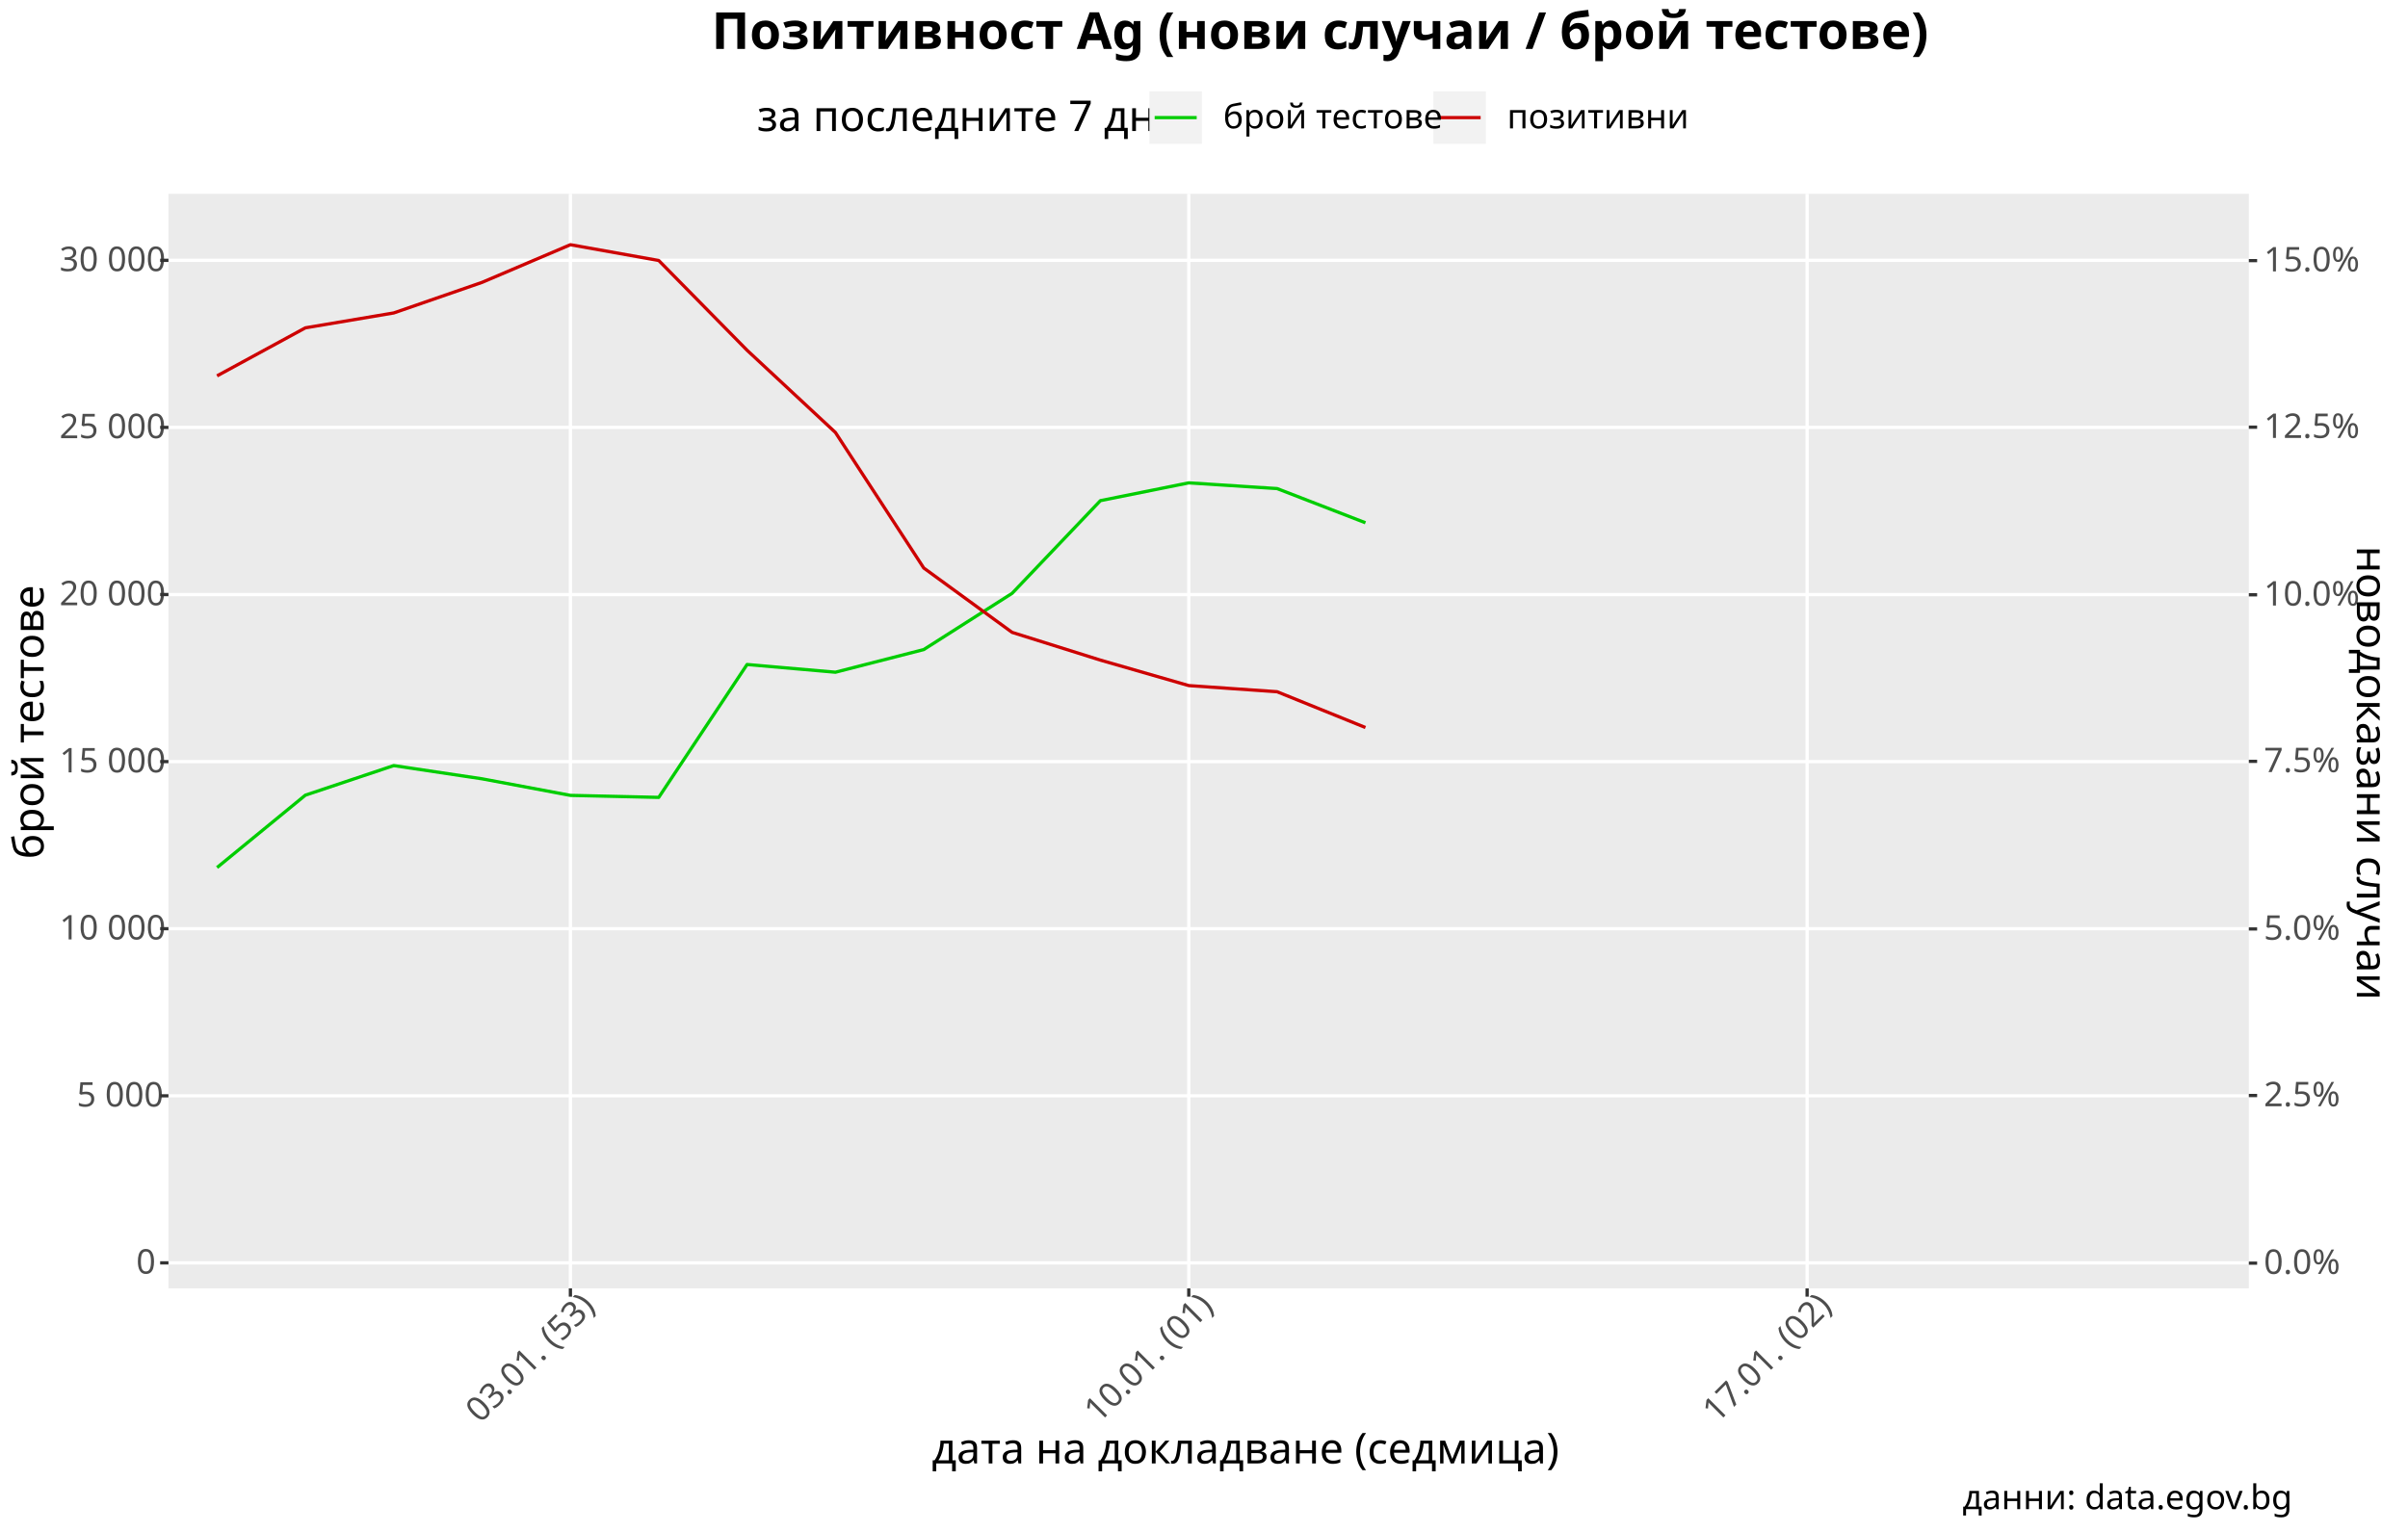
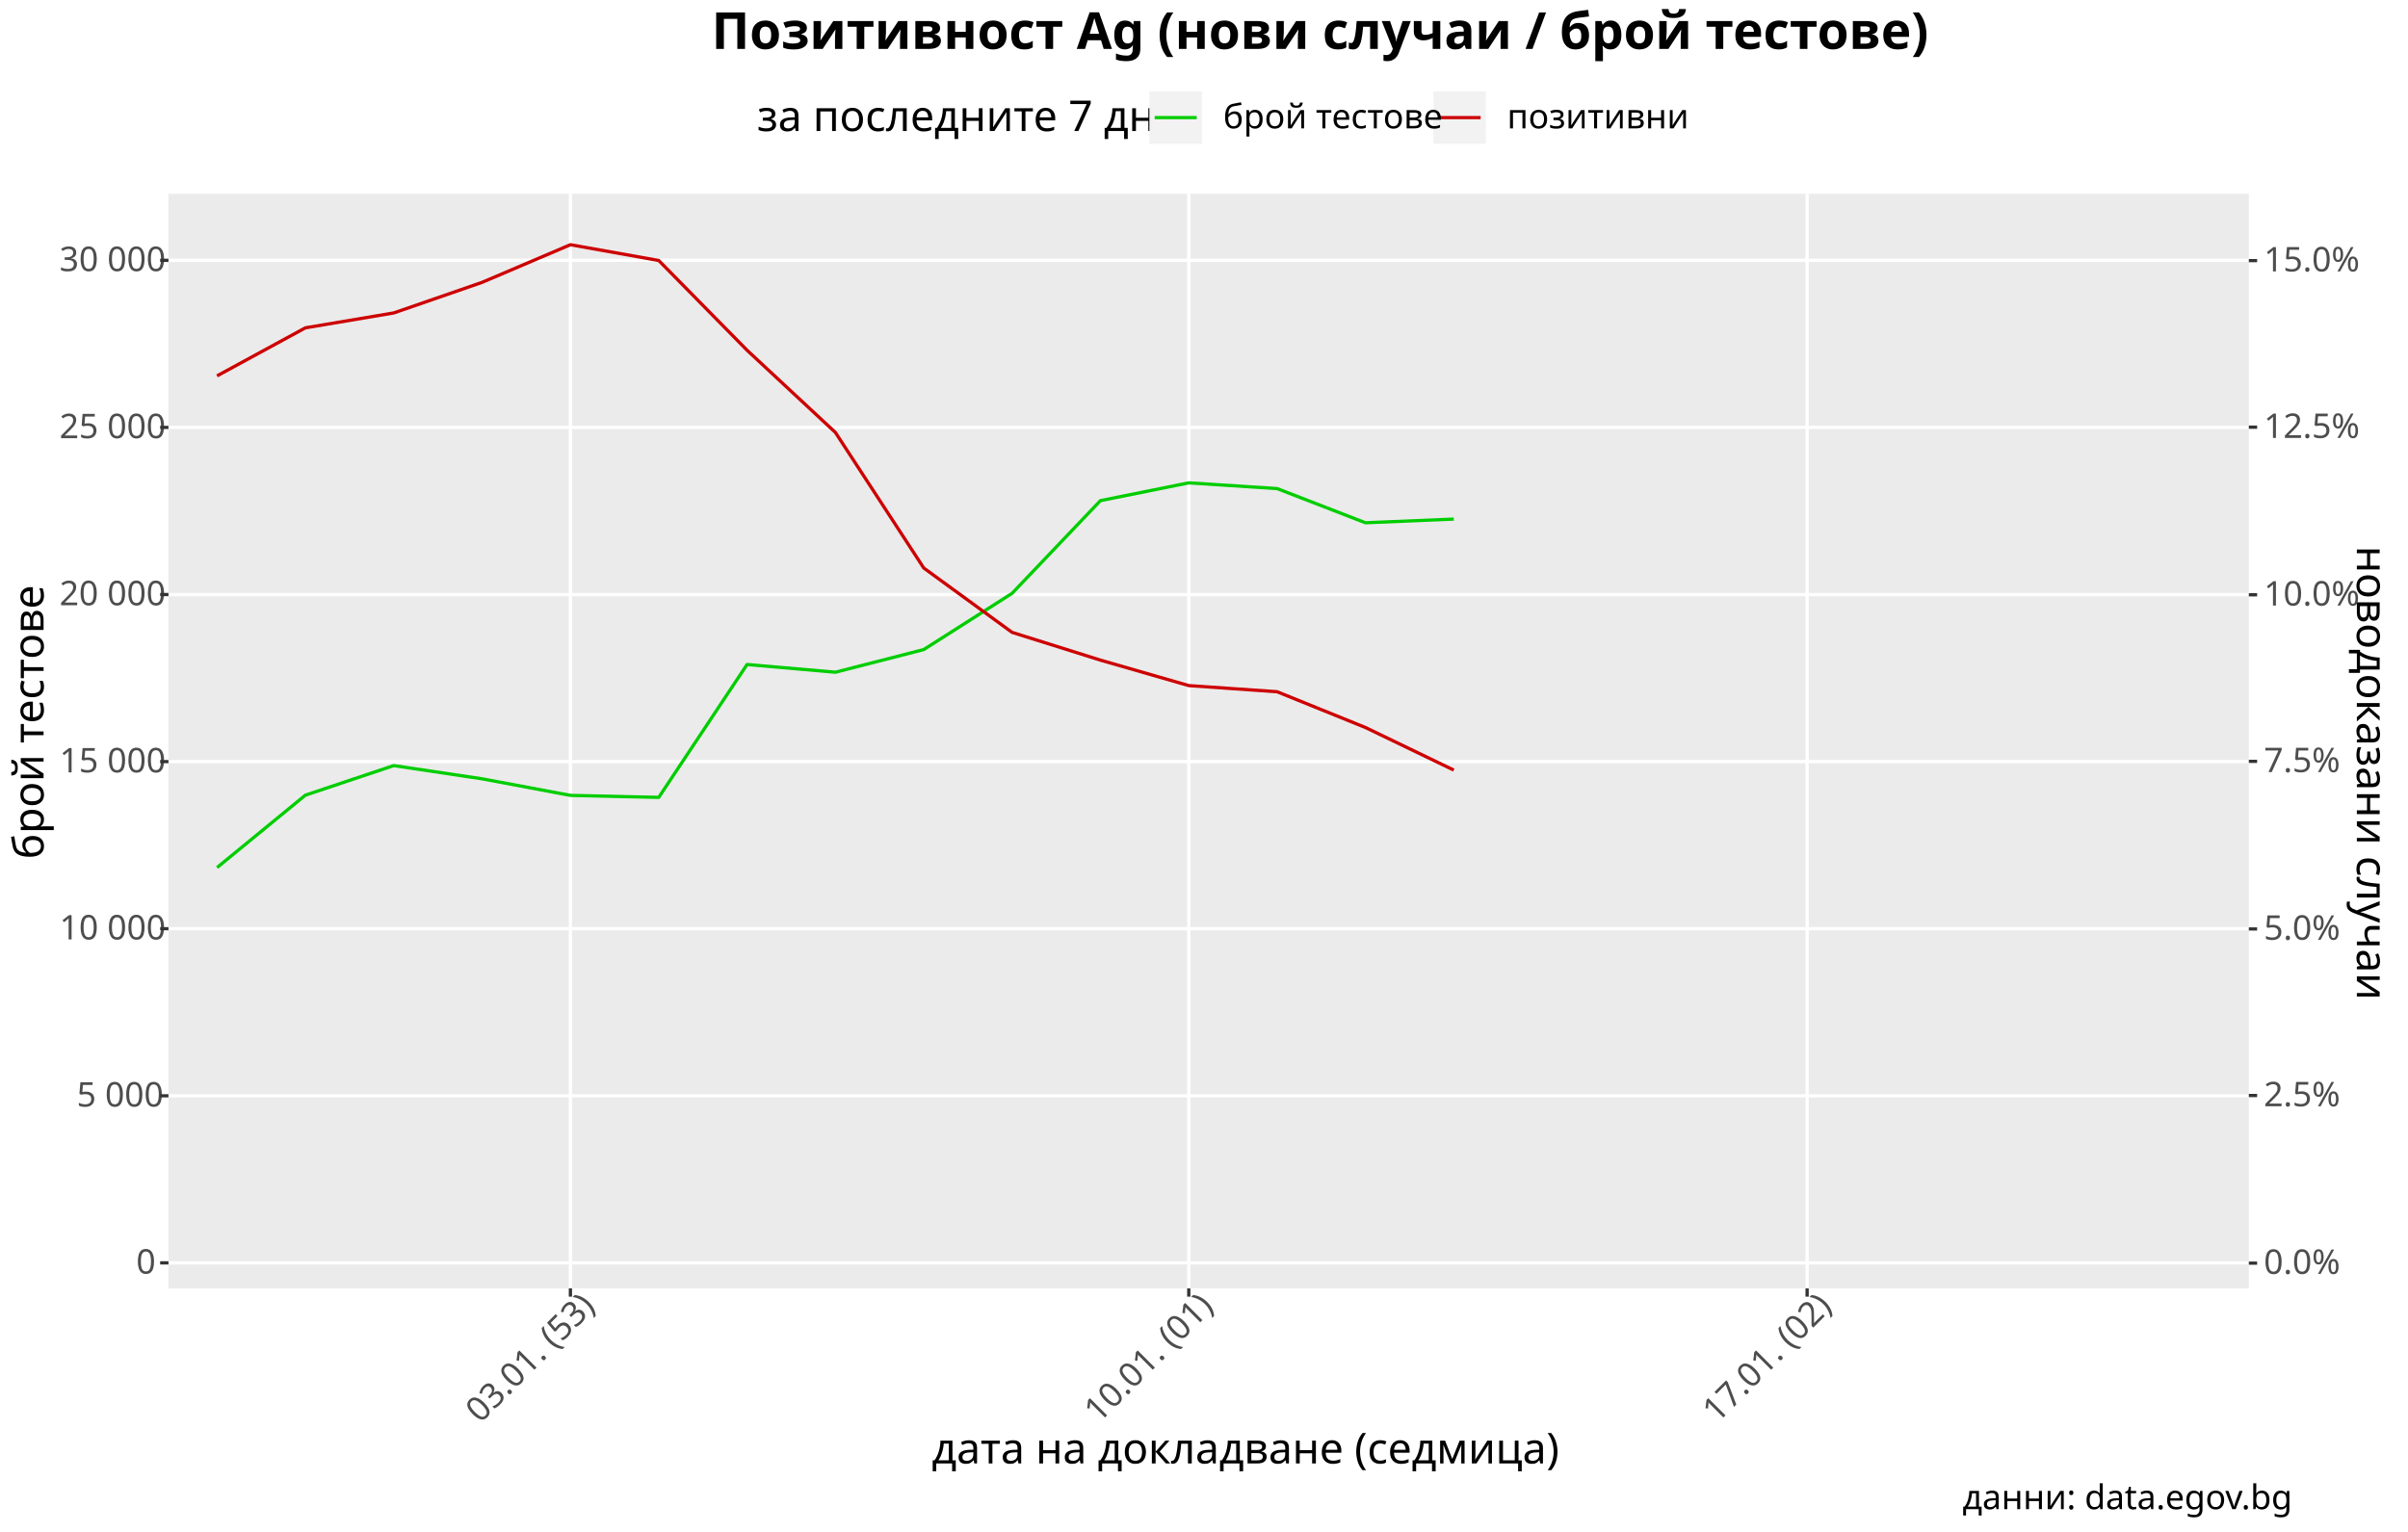
<svg xmlns="http://www.w3.org/2000/svg" viewBox="0 0 792.00 504.00">
  <defs>
    <style type="text/css">
    line, polyline, polygon, path, rect, circle {
      fill: none;
      stroke: #000000;
      stroke-linecap: round;
      stroke-linejoin: round;
      stroke-miterlimit: 10.00;
    }
  </style>
  </defs>
  <rect width="100%" height="100%" style="stroke: none; fill: #FFFFFF;" />
  <rect x="0.00" y="0.00" width="792.00" height="504.00" style="stroke-width: 1.07; stroke: #FFFFFF; fill: #FFFFFF;" />
  <defs>
    <clipPath id="cpNTUuNDF8NzM5LjY1fDQyMy44N3w2My43Nw==">
      <rect x="55.41" y="63.77" width="684.24" height="360.10" />
    </clipPath>
  </defs>
  <rect x="55.41" y="63.77" width="684.24" height="360.10" style="stroke-width: 1.07; stroke: none; fill: #EBEBEB;" clip-path="url(#cpNTUuNDF8NzM5LjY1fDQyMy44N3w2My43Nw==)" />
  <polyline points="55.41,415.49 739.65,415.49 " style="stroke-width: 1.07; stroke: #FFFFFF; stroke-linecap: butt;" clip-path="url(#cpNTUuNDF8NzM5LjY1fDQyMy44N3w2My43Nw==)" />
  <polyline points="55.41,360.52 739.65,360.52 " style="stroke-width: 1.07; stroke: #FFFFFF; stroke-linecap: butt;" clip-path="url(#cpNTUuNDF8NzM5LjY1fDQyMy44N3w2My43Nw==)" />
  <polyline points="55.41,305.54 739.65,305.54 " style="stroke-width: 1.07; stroke: #FFFFFF; stroke-linecap: butt;" clip-path="url(#cpNTUuNDF8NzM5LjY1fDQyMy44N3w2My43Nw==)" />
  <polyline points="55.41,250.57 739.65,250.57 " style="stroke-width: 1.07; stroke: #FFFFFF; stroke-linecap: butt;" clip-path="url(#cpNTUuNDF8NzM5LjY1fDQyMy44N3w2My43Nw==)" />
  <polyline points="55.41,195.60 739.65,195.60 " style="stroke-width: 1.07; stroke: #FFFFFF; stroke-linecap: butt;" clip-path="url(#cpNTUuNDF8NzM5LjY1fDQyMy44N3w2My43Nw==)" />
  <polyline points="55.41,140.62 739.65,140.62 " style="stroke-width: 1.07; stroke: #FFFFFF; stroke-linecap: butt;" clip-path="url(#cpNTUuNDF8NzM5LjY1fDQyMy44N3w2My43Nw==)" />
  <polyline points="55.41,85.65 739.65,85.65 " style="stroke-width: 1.07; stroke: #FFFFFF; stroke-linecap: butt;" clip-path="url(#cpNTUuNDF8NzM5LjY1fDQyMy44N3w2My43Nw==)" />
  <polyline points="187.61,423.87 187.61,63.77 " style="stroke-width: 1.07; stroke: #FFFFFF; stroke-linecap: butt;" clip-path="url(#cpNTUuNDF8NzM5LjY1fDQyMy44N3w2My43Nw==)" />
  <polyline points="390.99,423.87 390.99,63.77 " style="stroke-width: 1.07; stroke: #FFFFFF; stroke-linecap: butt;" clip-path="url(#cpNTUuNDF8NzM5LjY1fDQyMy44N3w2My43Nw==)" />
  <polyline points="594.37,423.87 594.37,63.77 " style="stroke-width: 1.07; stroke: #FFFFFF; stroke-linecap: butt;" clip-path="url(#cpNTUuNDF8NzM5LjY1fDQyMy44N3w2My43Nw==)" />
-   <polyline points="71.39,285.42 100.44,261.61 129.50,251.88 158.55,256.23 187.61,261.68 216.66,262.34 245.71,218.62 274.77,221.16 303.82,213.71 332.88,195.21 361.93,164.71 390.99,158.86 420.04,160.74 449.10,171.99 " style="stroke-width: 1.07; stroke: #00CD00; stroke-linecap: butt;" clip-path="url(#cpNTUuNDF8NzM5LjY1fDQyMy44N3w2My43Nw==)" />
-   <polyline points="71.39,123.66 100.44,107.86 129.50,102.96 158.55,92.90 187.61,80.51 216.66,85.70 245.71,115.23 274.77,142.28 303.82,186.87 332.88,208.05 361.93,217.18 390.99,225.56 420.04,227.58 449.10,239.35 " style="stroke-width: 1.07; stroke: #CD0000; stroke-linecap: butt;" clip-path="url(#cpNTUuNDF8NzM5LjY1fDQyMy44N3w2My43Nw==)" />
+   <polyline points="71.39,285.42 100.44,261.61 129.50,251.88 158.55,256.23 187.61,261.68 216.66,262.34 245.71,218.62 274.77,221.16 303.82,213.71 332.88,195.21 361.93,164.71 390.99,158.86 420.04,160.74 449.10,171.99 478.15,170.78 " style="stroke-width: 1.07; stroke: #00CD00; stroke-linecap: butt;" clip-path="url(#cpNTUuNDF8NzM5LjY1fDQyMy44N3w2My43Nw==)" />
+   <polyline points="71.39,123.66 100.44,107.86 129.50,102.96 158.55,92.90 187.61,80.51 216.66,85.70 245.71,115.23 274.77,142.28 303.82,186.87 332.88,208.05 361.93,217.18 390.99,225.56 420.04,227.58 449.10,239.35 478.15,253.36 " style="stroke-width: 1.07; stroke: #CD0000; stroke-linecap: butt;" clip-path="url(#cpNTUuNDF8NzM5LjY1fDQyMy44N3w2My43Nw==)" />
  <defs>
    <clipPath id="cpMC4wMHw3OTIuMDB8NTA0LjAwfDAuMDA=">
      <rect x="0.00" y="0.00" width="792.00" height="504.00" />
    </clipPath>
  </defs>
  <g clip-path="url(#cpMC4wMHw3OTIuMDB8NTA0LjAwfDAuMDA=)">
    <text x="44.80" y="419.03" style="font-size: 11.20px; fill: #4D4D4D; font-family: Calibri;" textLength="5.68px" lengthAdjust="spacingAndGlyphs">0</text>
  </g>
  <g clip-path="url(#cpMC4wMHw3OTIuMDB8NTA0LjAwfDAuMDA=)">
    <text x="25.24" y="364.06" style="font-size: 11.20px; fill: #4D4D4D; font-family: Calibri;" textLength="25.24px" lengthAdjust="spacingAndGlyphs">5 000</text>
  </g>
  <g clip-path="url(#cpMC4wMHw3OTIuMDB8NTA0LjAwfDAuMDA=)">
    <text x="19.56" y="309.08" style="font-size: 11.20px; fill: #4D4D4D; font-family: Calibri;" textLength="30.91px" lengthAdjust="spacingAndGlyphs">10 000</text>
  </g>
  <g clip-path="url(#cpMC4wMHw3OTIuMDB8NTA0LjAwfDAuMDA=)">
    <text x="19.56" y="254.11" style="font-size: 11.20px; fill: #4D4D4D; font-family: Calibri;" textLength="30.91px" lengthAdjust="spacingAndGlyphs">15 000</text>
  </g>
  <g clip-path="url(#cpMC4wMHw3OTIuMDB8NTA0LjAwfDAuMDA=)">
    <text x="19.56" y="199.13" style="font-size: 11.20px; fill: #4D4D4D; font-family: Calibri;" textLength="30.91px" lengthAdjust="spacingAndGlyphs">20 000</text>
  </g>
  <g clip-path="url(#cpMC4wMHw3OTIuMDB8NTA0LjAwfDAuMDA=)">
    <text x="19.56" y="144.16" style="font-size: 11.20px; fill: #4D4D4D; font-family: Calibri;" textLength="30.91px" lengthAdjust="spacingAndGlyphs">25 000</text>
  </g>
  <g clip-path="url(#cpMC4wMHw3OTIuMDB8NTA0LjAwfDAuMDA=)">
    <text x="19.56" y="89.19" style="font-size: 11.20px; fill: #4D4D4D; font-family: Calibri;" textLength="30.91px" lengthAdjust="spacingAndGlyphs">30 000</text>
  </g>
  <polyline points="52.67,415.49 55.41,415.49 " style="stroke-width: 1.07; stroke: #333333; stroke-linecap: butt;" clip-path="url(#cpMC4wMHw3OTIuMDB8NTA0LjAwfDAuMDA=)" />
  <polyline points="52.67,360.52 55.41,360.52 " style="stroke-width: 1.07; stroke: #333333; stroke-linecap: butt;" clip-path="url(#cpMC4wMHw3OTIuMDB8NTA0LjAwfDAuMDA=)" />
  <polyline points="52.67,305.54 55.41,305.54 " style="stroke-width: 1.07; stroke: #333333; stroke-linecap: butt;" clip-path="url(#cpMC4wMHw3OTIuMDB8NTA0LjAwfDAuMDA=)" />
  <polyline points="52.67,250.57 55.41,250.57 " style="stroke-width: 1.07; stroke: #333333; stroke-linecap: butt;" clip-path="url(#cpMC4wMHw3OTIuMDB8NTA0LjAwfDAuMDA=)" />
  <polyline points="52.67,195.60 55.41,195.60 " style="stroke-width: 1.07; stroke: #333333; stroke-linecap: butt;" clip-path="url(#cpMC4wMHw3OTIuMDB8NTA0LjAwfDAuMDA=)" />
  <polyline points="52.67,140.62 55.41,140.62 " style="stroke-width: 1.07; stroke: #333333; stroke-linecap: butt;" clip-path="url(#cpMC4wMHw3OTIuMDB8NTA0LjAwfDAuMDA=)" />
  <polyline points="52.67,85.65 55.41,85.65 " style="stroke-width: 1.07; stroke: #333333; stroke-linecap: butt;" clip-path="url(#cpMC4wMHw3OTIuMDB8NTA0LjAwfDAuMDA=)" />
  <polyline points="739.65,415.58 742.38,415.58 " style="stroke-width: 1.07; stroke: #333333; stroke-linecap: butt;" clip-path="url(#cpMC4wMHw3OTIuMDB8NTA0LjAwfDAuMDA=)" />
  <polyline points="739.65,360.42 742.38,360.42 " style="stroke-width: 1.07; stroke: #333333; stroke-linecap: butt;" clip-path="url(#cpMC4wMHw3OTIuMDB8NTA0LjAwfDAuMDA=)" />
  <polyline points="739.65,305.63 742.38,305.63 " style="stroke-width: 1.07; stroke: #333333; stroke-linecap: butt;" clip-path="url(#cpMC4wMHw3OTIuMDB8NTA0LjAwfDAuMDA=)" />
  <polyline points="739.65,250.48 742.38,250.48 " style="stroke-width: 1.07; stroke: #333333; stroke-linecap: butt;" clip-path="url(#cpMC4wMHw3OTIuMDB8NTA0LjAwfDAuMDA=)" />
  <polyline points="739.65,195.69 742.38,195.69 " style="stroke-width: 1.07; stroke: #333333; stroke-linecap: butt;" clip-path="url(#cpMC4wMHw3OTIuMDB8NTA0LjAwfDAuMDA=)" />
  <polyline points="739.65,140.54 742.38,140.54 " style="stroke-width: 1.07; stroke: #333333; stroke-linecap: butt;" clip-path="url(#cpMC4wMHw3OTIuMDB8NTA0LjAwfDAuMDA=)" />
  <polyline points="739.65,85.75 742.38,85.75 " style="stroke-width: 1.07; stroke: #333333; stroke-linecap: butt;" clip-path="url(#cpMC4wMHw3OTIuMDB8NTA0LjAwfDAuMDA=)" />
  <g clip-path="url(#cpMC4wMHw3OTIuMDB8NTA0LjAwfDAuMDA=)">
    <text x="744.58" y="419.11" style="font-size: 11.20px; fill: #4D4D4D; font-family: Calibri;" textLength="22.19px" lengthAdjust="spacingAndGlyphs">0.0%</text>
  </g>
  <g clip-path="url(#cpMC4wMHw3OTIuMDB8NTA0LjAwfDAuMDA=)">
    <text x="744.58" y="363.96" style="font-size: 11.20px; fill: #4D4D4D; font-family: Calibri;" textLength="22.19px" lengthAdjust="spacingAndGlyphs">2.5%</text>
  </g>
  <g clip-path="url(#cpMC4wMHw3OTIuMDB8NTA0LjAwfDAuMDA=)">
    <text x="744.58" y="309.17" style="font-size: 11.20px; fill: #4D4D4D; font-family: Calibri;" textLength="22.19px" lengthAdjust="spacingAndGlyphs">5.0%</text>
  </g>
  <g clip-path="url(#cpMC4wMHw3OTIuMDB8NTA0LjAwfDAuMDA=)">
    <text x="744.58" y="254.02" style="font-size: 11.20px; fill: #4D4D4D; font-family: Calibri;" textLength="22.19px" lengthAdjust="spacingAndGlyphs">7.5%</text>
  </g>
  <g clip-path="url(#cpMC4wMHw3OTIuMDB8NTA0LjAwfDAuMDA=)">
    <text x="744.58" y="199.23" style="font-size: 11.20px; fill: #4D4D4D; font-family: Calibri;" textLength="27.86px" lengthAdjust="spacingAndGlyphs">10.0%</text>
  </g>
  <g clip-path="url(#cpMC4wMHw3OTIuMDB8NTA0LjAwfDAuMDA=)">
    <text x="744.58" y="144.08" style="font-size: 11.20px; fill: #4D4D4D; font-family: Calibri;" textLength="27.86px" lengthAdjust="spacingAndGlyphs">12.5%</text>
  </g>
  <g clip-path="url(#cpMC4wMHw3OTIuMDB8NTA0LjAwfDAuMDA=)">
    <text x="744.58" y="89.29" style="font-size: 11.20px; fill: #4D4D4D; font-family: Calibri;" textLength="27.86px" lengthAdjust="spacingAndGlyphs">15.0%</text>
  </g>
  <polyline points="187.61,426.61 187.61,423.87 " style="stroke-width: 1.07; stroke: #333333; stroke-linecap: butt;" clip-path="url(#cpMC4wMHw3OTIuMDB8NTA0LjAwfDAuMDA=)" />
  <polyline points="390.99,426.61 390.99,423.87 " style="stroke-width: 1.07; stroke: #333333; stroke-linecap: butt;" clip-path="url(#cpMC4wMHw3OTIuMDB8NTA0LjAwfDAuMDA=)" />
  <polyline points="594.37,426.61 594.37,423.87 " style="stroke-width: 1.07; stroke: #333333; stroke-linecap: butt;" clip-path="url(#cpMC4wMHw3OTIuMDB8NTA0LjAwfDAuMDA=)" />
  <g clip-path="url(#cpMC4wMHw3OTIuMDB8NTA0LjAwfDAuMDA=)">
    <text transform="translate(157.93,468.48) rotate(-45)" style="font-size: 11.20px; fill: #4D4D4D; font-family: Calibri;" textLength="49.04px" lengthAdjust="spacingAndGlyphs">03.01. (53)</text>
  </g>
  <g clip-path="url(#cpMC4wMHw3OTIuMDB8NTA0LjAwfDAuMDA=)">
    <text transform="translate(361.32,468.48) rotate(-45)" style="font-size: 11.20px; fill: #4D4D4D; font-family: Calibri;" textLength="49.04px" lengthAdjust="spacingAndGlyphs">10.01. (01)</text>
  </g>
  <g clip-path="url(#cpMC4wMHw3OTIuMDB8NTA0LjAwfDAuMDA=)">
    <text transform="translate(564.70,468.48) rotate(-45)" style="font-size: 11.20px; fill: #4D4D4D; font-family: Calibri;" textLength="49.04px" lengthAdjust="spacingAndGlyphs">17.01. (02)</text>
  </g>
  <g clip-path="url(#cpMC4wMHw3OTIuMDB8NTA0LjAwfDAuMDA=)">
    <text x="306.50" y="481.47" style="font-size: 14.00px; font-family: Calibri;" textLength="182.06px" lengthAdjust="spacingAndGlyphs">дата на докладване (седмица)</text>
  </g>
  <g clip-path="url(#cpMC4wMHw3OTIuMDB8NTA0LjAwfDAuMDA=)">
    <text transform="translate(14.33,282.67) rotate(-90)" style="font-size: 14.00px; font-family: Calibri;" textLength="77.71px" lengthAdjust="spacingAndGlyphs">брой тестове</text>
  </g>
  <g clip-path="url(#cpMC4wMHw3OTIuMDB8NTA0LjAwfDAuMDA=)">
    <text transform="translate(775.18,179.60) rotate(90)" style="font-size: 14.00px; font-family: Calibri;" textLength="128.43px" lengthAdjust="spacingAndGlyphs">новодоказани случаи</text>
  </g>
  <rect x="243.55" y="24.57" width="307.94" height="28.24" style="stroke-width: 1.07; stroke: none; fill: #FFFFFF;" clip-path="url(#cpMC4wMHw3OTIuMDB8NTA0LjAwfDAuMDA=)" />
  <g clip-path="url(#cpMC4wMHw3OTIuMDB8NTA0LjAwfDAuMDA=)">
    <text x="249.03" y="43.11" style="font-size: 14.00px; font-family: Calibri;" textLength="122.04px" lengthAdjust="spacingAndGlyphs">за последните 7 дни</text>
  </g>
  <rect x="378.04" y="30.05" width="17.28" height="17.28" style="stroke-width: 1.07; stroke: none; fill: #F2F2F2;" clip-path="url(#cpMC4wMHw3OTIuMDB8NTA0LjAwfDAuMDA=)" />
  <line x1="379.77" y1="38.69" x2="393.60" y2="38.69" style="stroke-width: 1.07; stroke: #00CD00; stroke-linecap: butt;" clip-path="url(#cpMC4wMHw3OTIuMDB8NTA0LjAwfDAuMDA=)" />
  <rect x="471.44" y="30.05" width="17.28" height="17.28" style="stroke-width: 1.07; stroke: none; fill: #F2F2F2;" clip-path="url(#cpMC4wMHw3OTIuMDB8NTA0LjAwfDAuMDA=)" />
  <line x1="473.17" y1="38.69" x2="486.99" y2="38.69" style="stroke-width: 1.07; stroke: #CD0000; stroke-linecap: butt;" clip-path="url(#cpMC4wMHw3OTIuMDB8NTA0LjAwfDAuMDA=)" />
  <g clip-path="url(#cpMC4wMHw3OTIuMDB8NTA0LjAwfDAuMDA=)">
    <text x="402.30" y="42.23" style="font-size: 11.20px; font-family: Calibri;" textLength="62.17px" lengthAdjust="spacingAndGlyphs">брой тестове</text>
  </g>
  <g clip-path="url(#cpMC4wMHw3OTIuMDB8NTA0LjAwfDAuMDA=)">
    <text x="495.69" y="42.23" style="font-size: 11.20px; font-family: Calibri;" textLength="50.32px" lengthAdjust="spacingAndGlyphs">позитивни</text>
  </g>
  <g clip-path="url(#cpMC4wMHw3OTIuMDB8NTA0LjAwfDAuMDA=)">
    <text x="234.04" y="16.09" style="font-size: 16.80px; font-weight: bold; font-family: Calibri;" textLength="326.98px" lengthAdjust="spacingAndGlyphs">Позитивност Ag (нови случаи / брой тестове)</text>
  </g>
  <g clip-path="url(#cpMC4wMHw3OTIuMDB8NTA0LjAwfDAuMDA=)">
    <text x="645.48" y="496.52" style="font-size: 11.20px; font-family: Calibri;" textLength="94.16px" lengthAdjust="spacingAndGlyphs">данни: data.egov.bg</text>
  </g>
</svg>
